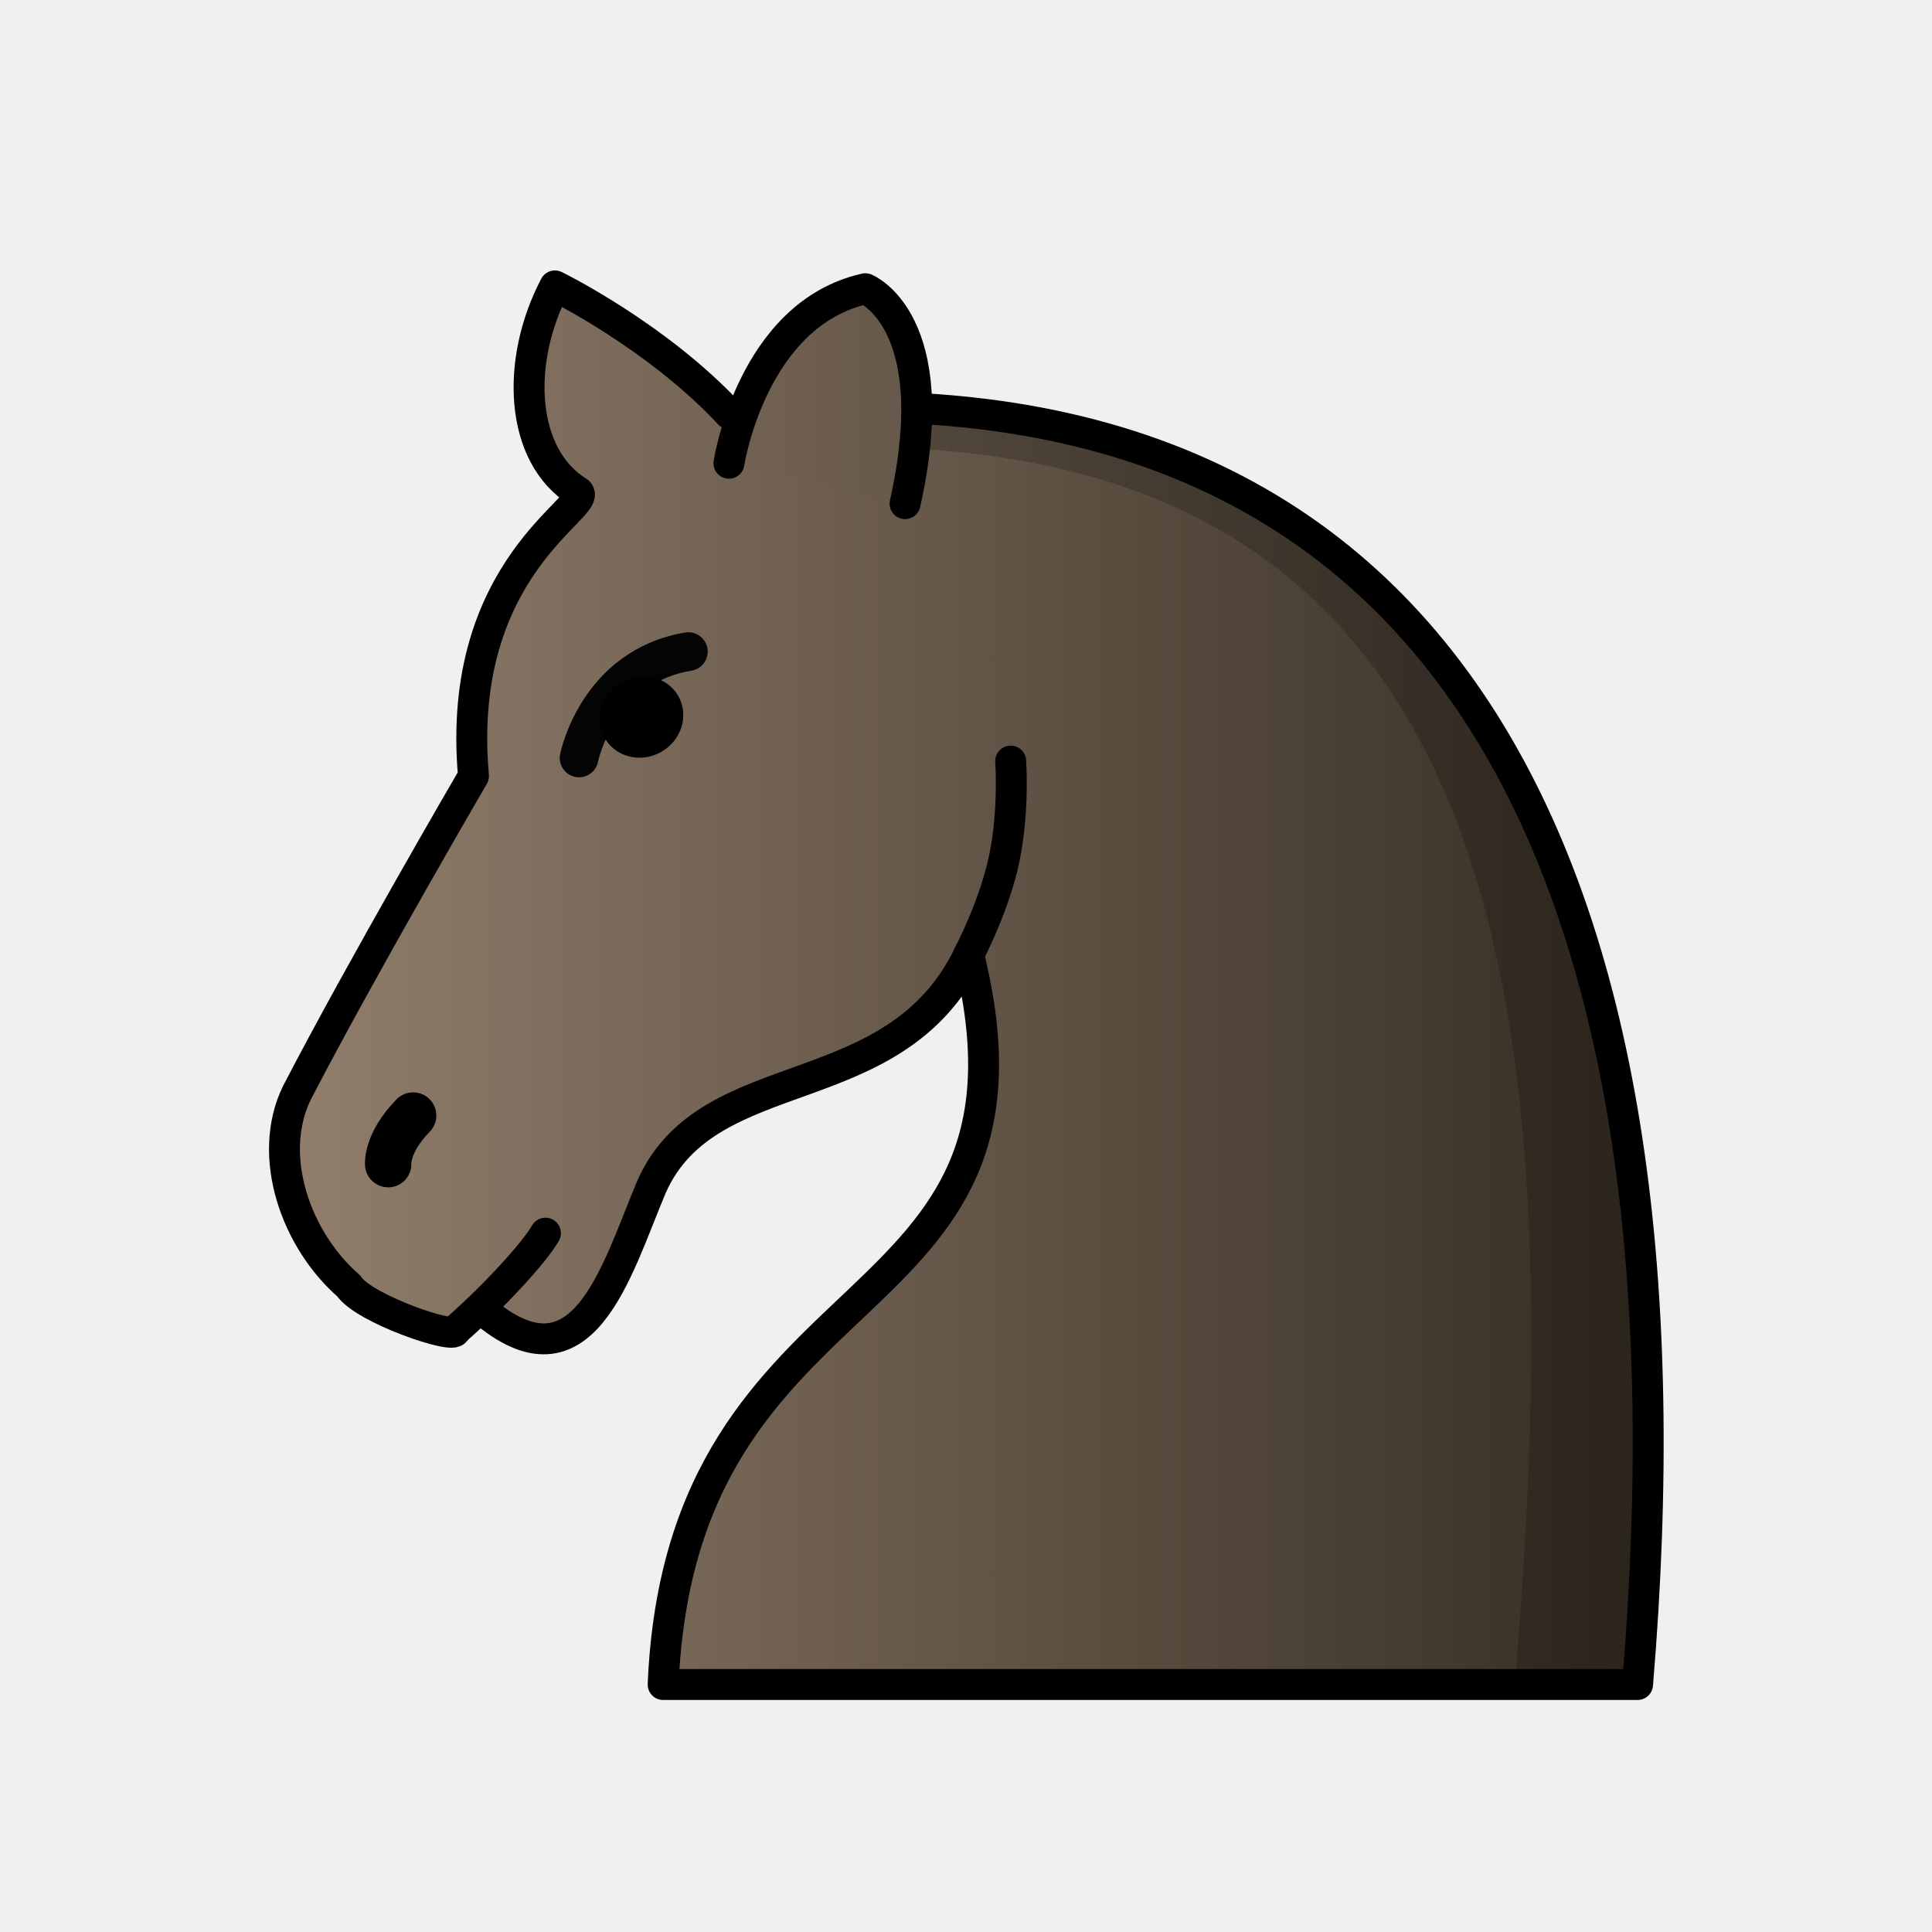
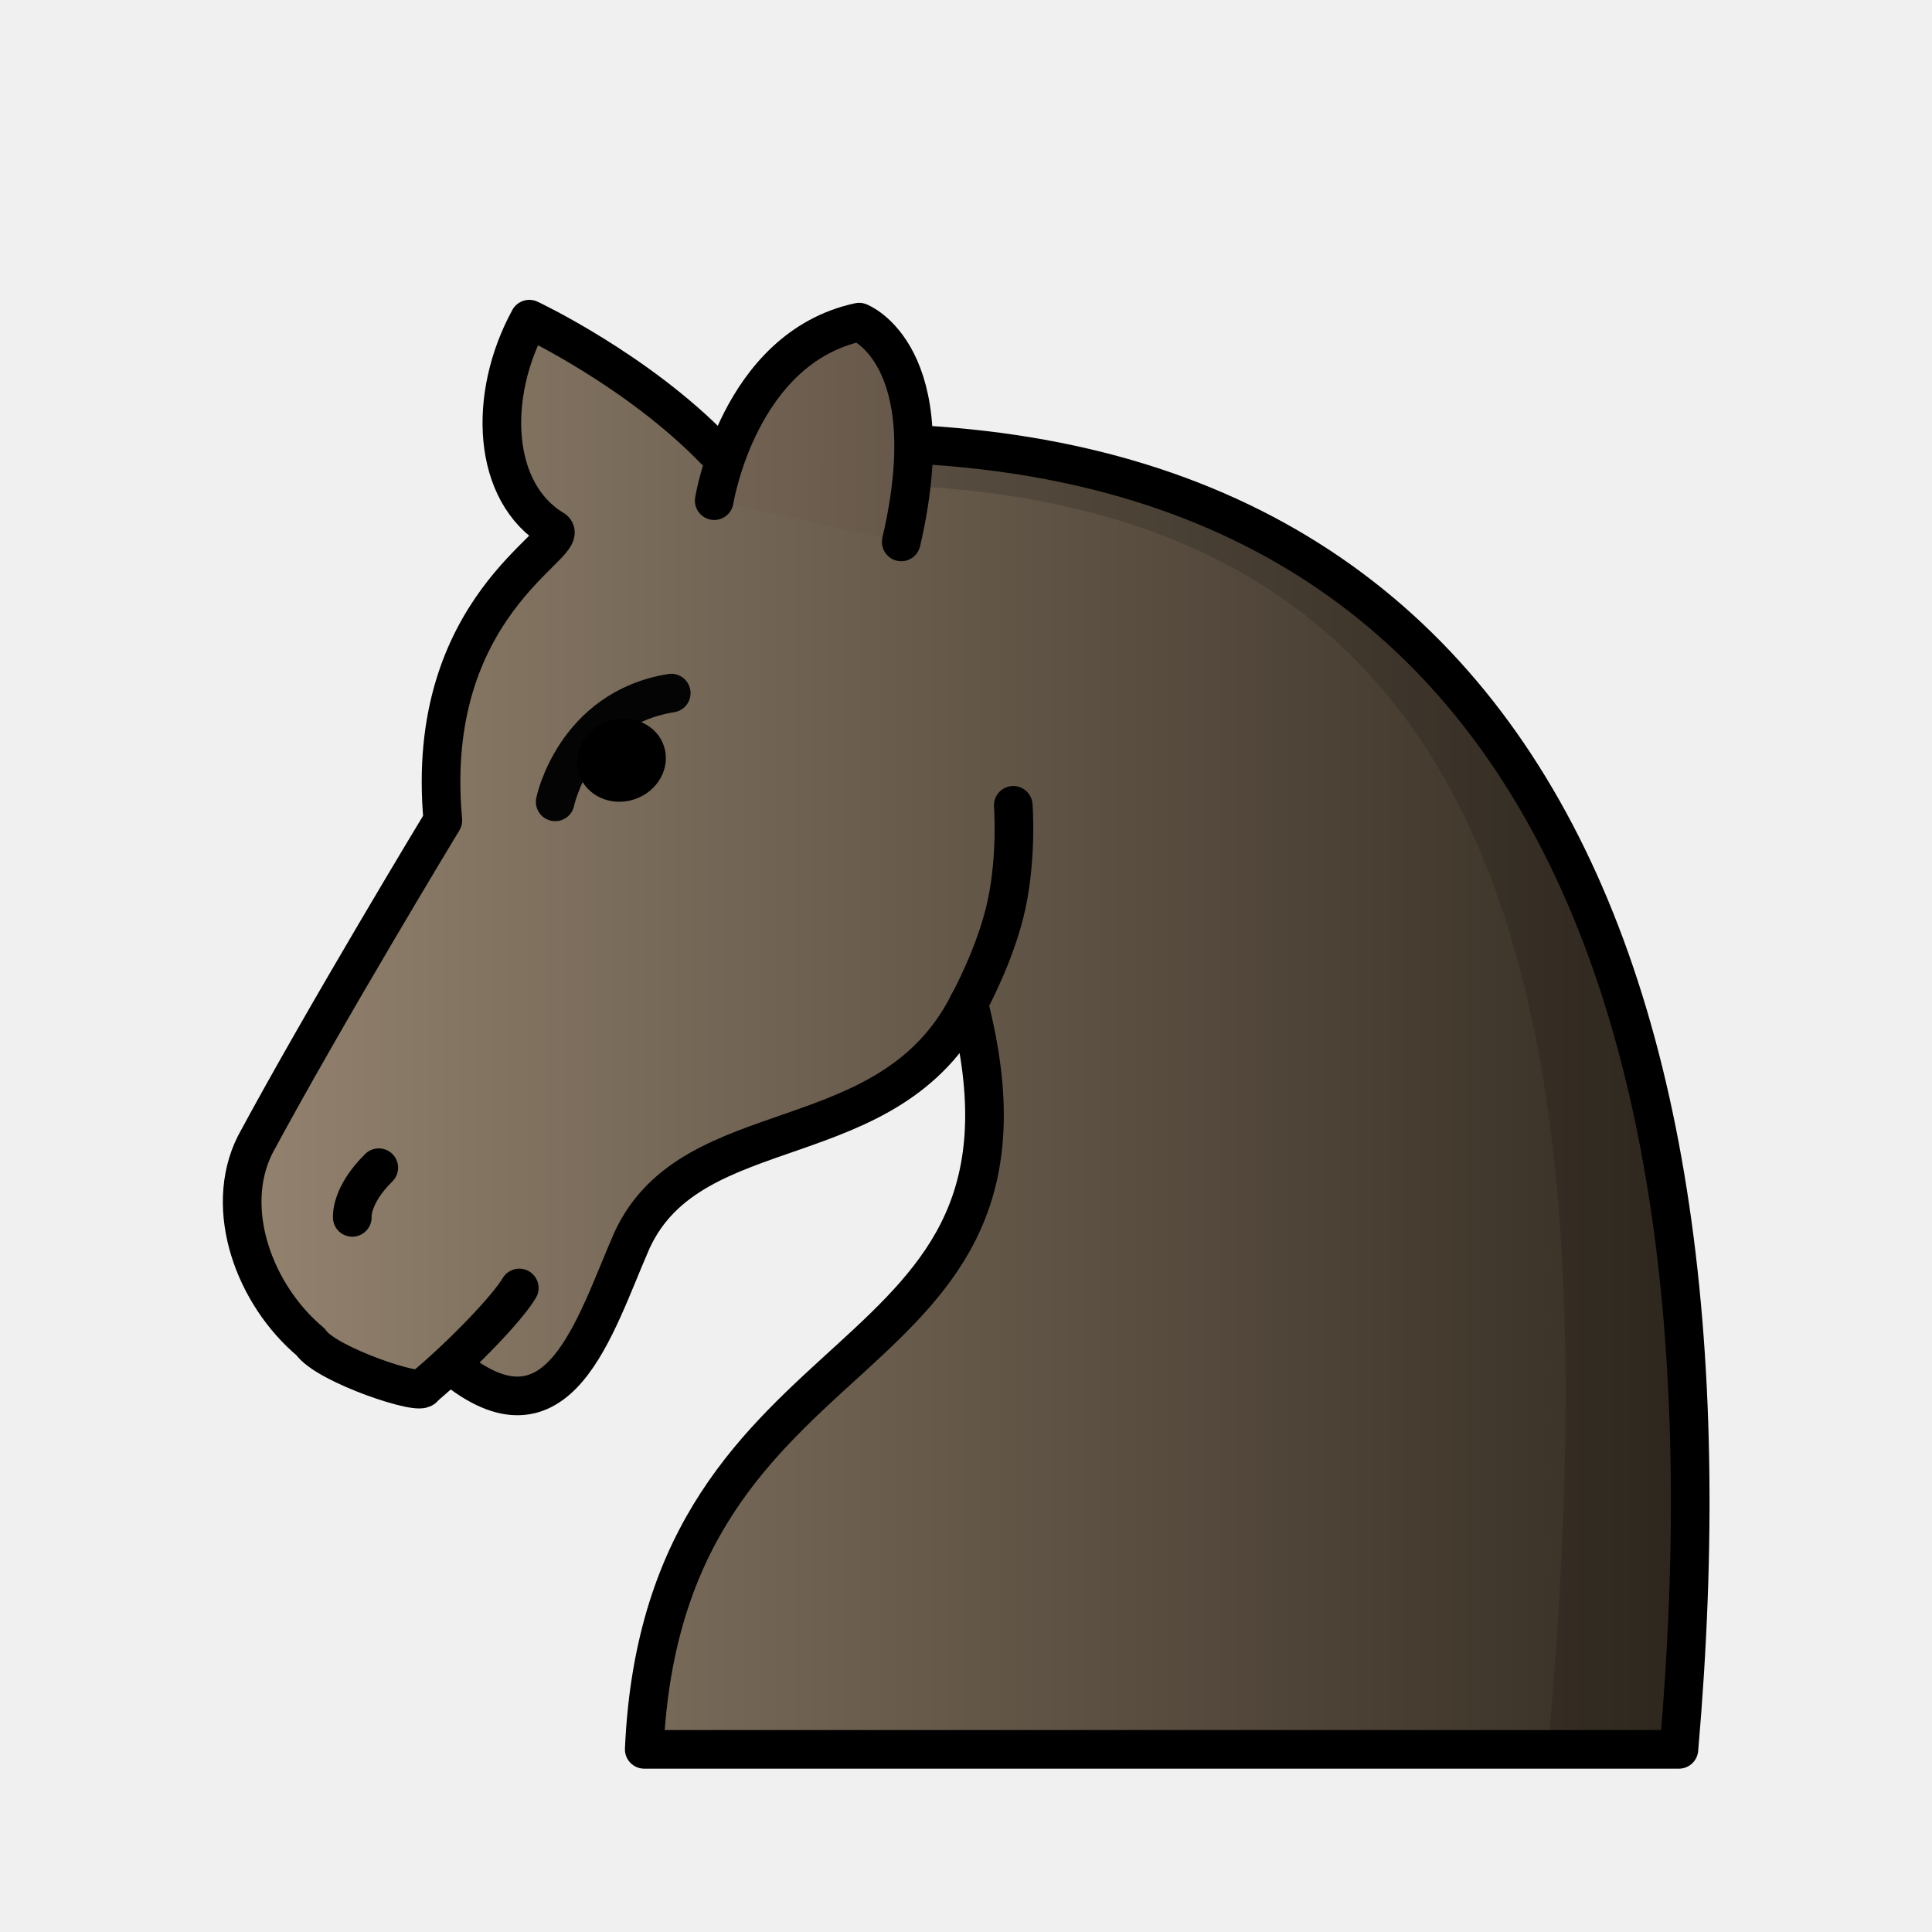
- <svg xmlns="http://www.w3.org/2000/svg" xmlns:xlink="http://www.w3.org/1999/xlink" width="50mm" height="50mm" clip-rule="evenodd" fill-rule="evenodd" image-rendering="optimizeQuality" shape-rendering="geometricPrecision" text-rendering="geometricPrecision" viewBox="0 0 50 50">
+ <svg xmlns="http://www.w3.org/2000/svg" width="50mm" height="50mm" clip-rule="evenodd" fill-rule="evenodd" image-rendering="optimizeQuality" shape-rendering="geometricPrecision" text-rendering="geometricPrecision" viewBox="0 0 50 50">
  <defs>
-     <linearGradient id="b" x1="-115.84" x2="-78.433" y1="315.71" y2="315.71" gradientTransform="matrix(.99989 0 0 1.0089 121.48 -293.01)" gradientUnits="userSpaceOnUse" xlink:href="#a" />
-     <linearGradient id="a" x1="-15.796" x2="15.796" y1="316.7" y2="316.7" gradientTransform="matrix(1.0125 0 0 .9819 -59.002 -94.528)" gradientUnits="userSpaceOnUse">
+     <linearGradient id="b" x1="-116.32" x2="-78.639" y1="299.9" y2="299.97" gradientTransform="matrix(1.0617 0 0 1.0316 127.44 -298.92)" gradientUnits="userSpaceOnUse">
      <stop stop-color="#968270" offset="0" />
      <stop stop-color="#342c22" offset="1" />
    </linearGradient>
-     <linearGradient id="c" x1="-116.32" x2="-78.639" y1="299.9" y2="299.97" gradientTransform="matrix(.99989 0 0 1.0089 121.48 -293.01)" gradientUnits="userSpaceOnUse" xlink:href="#a" />
+     <linearGradient id="a" x1="-115.84" x2="-78.433" y1="315.71" y2="315.71" gradientTransform="matrix(1.0617 0 0 1.0316 127.44 -298.92)" gradientUnits="userSpaceOnUse">
+       <stop stop-color="#978672" offset="0" />
+       <stop stop-color="#342c22" offset="1" />
+     </linearGradient>
  </defs>
-   <path d="M12.476 33.891c2.613 2.243 3.464-.991 4.388-3.183 1.477-3.32 6.278-2.03 8.205-5.993 2.436 9.807-7.435 7.82-7.907 18.88H42.38C44.11 23 37.852 8.727 18.882 10.715c-1.886-2.028-4.52-3.316-4.52-3.316-1.022 1.943-.916 4.395.604 5.332.398.374-3.193 1.937-2.712 7.353 0 0-2.89 4.955-4.576 8.21-.788 1.635-.014 3.805 1.352 4.99.373.583 2.754 1.397 2.754 1.15" fill="url(#b)" stroke="#000" stroke-dashoffset="1.852" stroke-linecap="round" stroke-linejoin="round" stroke-width=".8" />
-   <path d="M14.986 19.616s.465-2.357 2.829-2.753" fill="none" stroke="#040404" stroke-linecap="round" stroke-linejoin="round" />
-   <ellipse transform="matrix(.97288 -.23132 .19884 .98003 0 0)" cx="12.588" cy="21.907" rx="1.091" ry="1.042" paint-order="markers fill stroke" />
+   <path d="M11.697 35.351c2.775 2.293 3.678-1.014 4.66-3.254 1.568-3.396 6.665-2.077 8.712-6.13 2.586 10.03-7.895 7.998-8.396 19.306H43.45c1.838-21.06-4.808-35.655-24.951-33.623-2.003-2.074-4.8-3.39-4.8-3.39-1.085 1.986-.972 4.493.642 5.451.422.382-3.39 1.98-2.88 7.52 0 0-3.068 5.066-4.859 8.396-.836 1.67-.014 3.89 1.436 5.102.396.596 2.924 1.428 2.924 1.176" fill="url(#a)" stroke="#000" stroke-dashoffset="1.852" stroke-linecap="round" stroke-linejoin="round" />
+   <path d="M14.368 20.752s.494-2.41 3.004-2.815" fill="none" stroke="#040404" stroke-linecap="round" stroke-linejoin="round" />
+   <ellipse transform="matrix(.97477 -.2232 .20615 .97852 0 0)" cx="11.685" cy="22.771" rx="1.156" ry="1.067" paint-order="markers fill stroke" />
  <g stroke="#000" stroke-linecap="round">
    <g stroke-linejoin="round">
-       <path d="M10.046 30.128s-.05-.545.646-1.258" fill="#fff" stroke-width="1.2" />
-       <path d="M25.068 24.71s.674-1.267.928-2.519c.253-1.25.16-2.494.16-2.494" fill="none" stroke-width=".8" />
-       <path d="M18.865 11.989s.59-3.86 3.531-4.517c0 0 2.091.826 1.027 5.562" fill="url(#c)" stroke-width=".8" paint-order="markers fill stroke" />
+       <path d="M9.117 31.506s-.053-.558.686-1.286" fill="#fff" />
+       <path d="M25.068 25.968s.716-1.296.985-2.575c.27-1.28.17-2.551.17-2.551" fill="none" />
+       <path d="M18.484 12.957s.627-3.947 3.75-4.62c0 0 2.22.846 1.09 5.688" fill="url(#b)" paint-order="markers fill stroke" />
    </g>
-     <path d="M14.116 31.914c-.277.49-1.314 1.627-2.332 2.517" fill="none" stroke-width=".8" />
+     <path d="M13.439 33.333c-.295.501-1.396 1.664-2.476 2.574" fill="none" />
  </g>
-   <path d="M23.255 11.592c15.478.598 17.487 13.912 15.945 31.993h3.175c1.587-18.878-3.543-32.443-19.021-33.041z" opacity=".2" />
+   <path d="M23.149 12.558c16.435.612 18.549 14.227 16.912 32.717h3.39c1.685-19.305-3.763-33.176-20.197-33.788z" opacity=".15" />
</svg>
